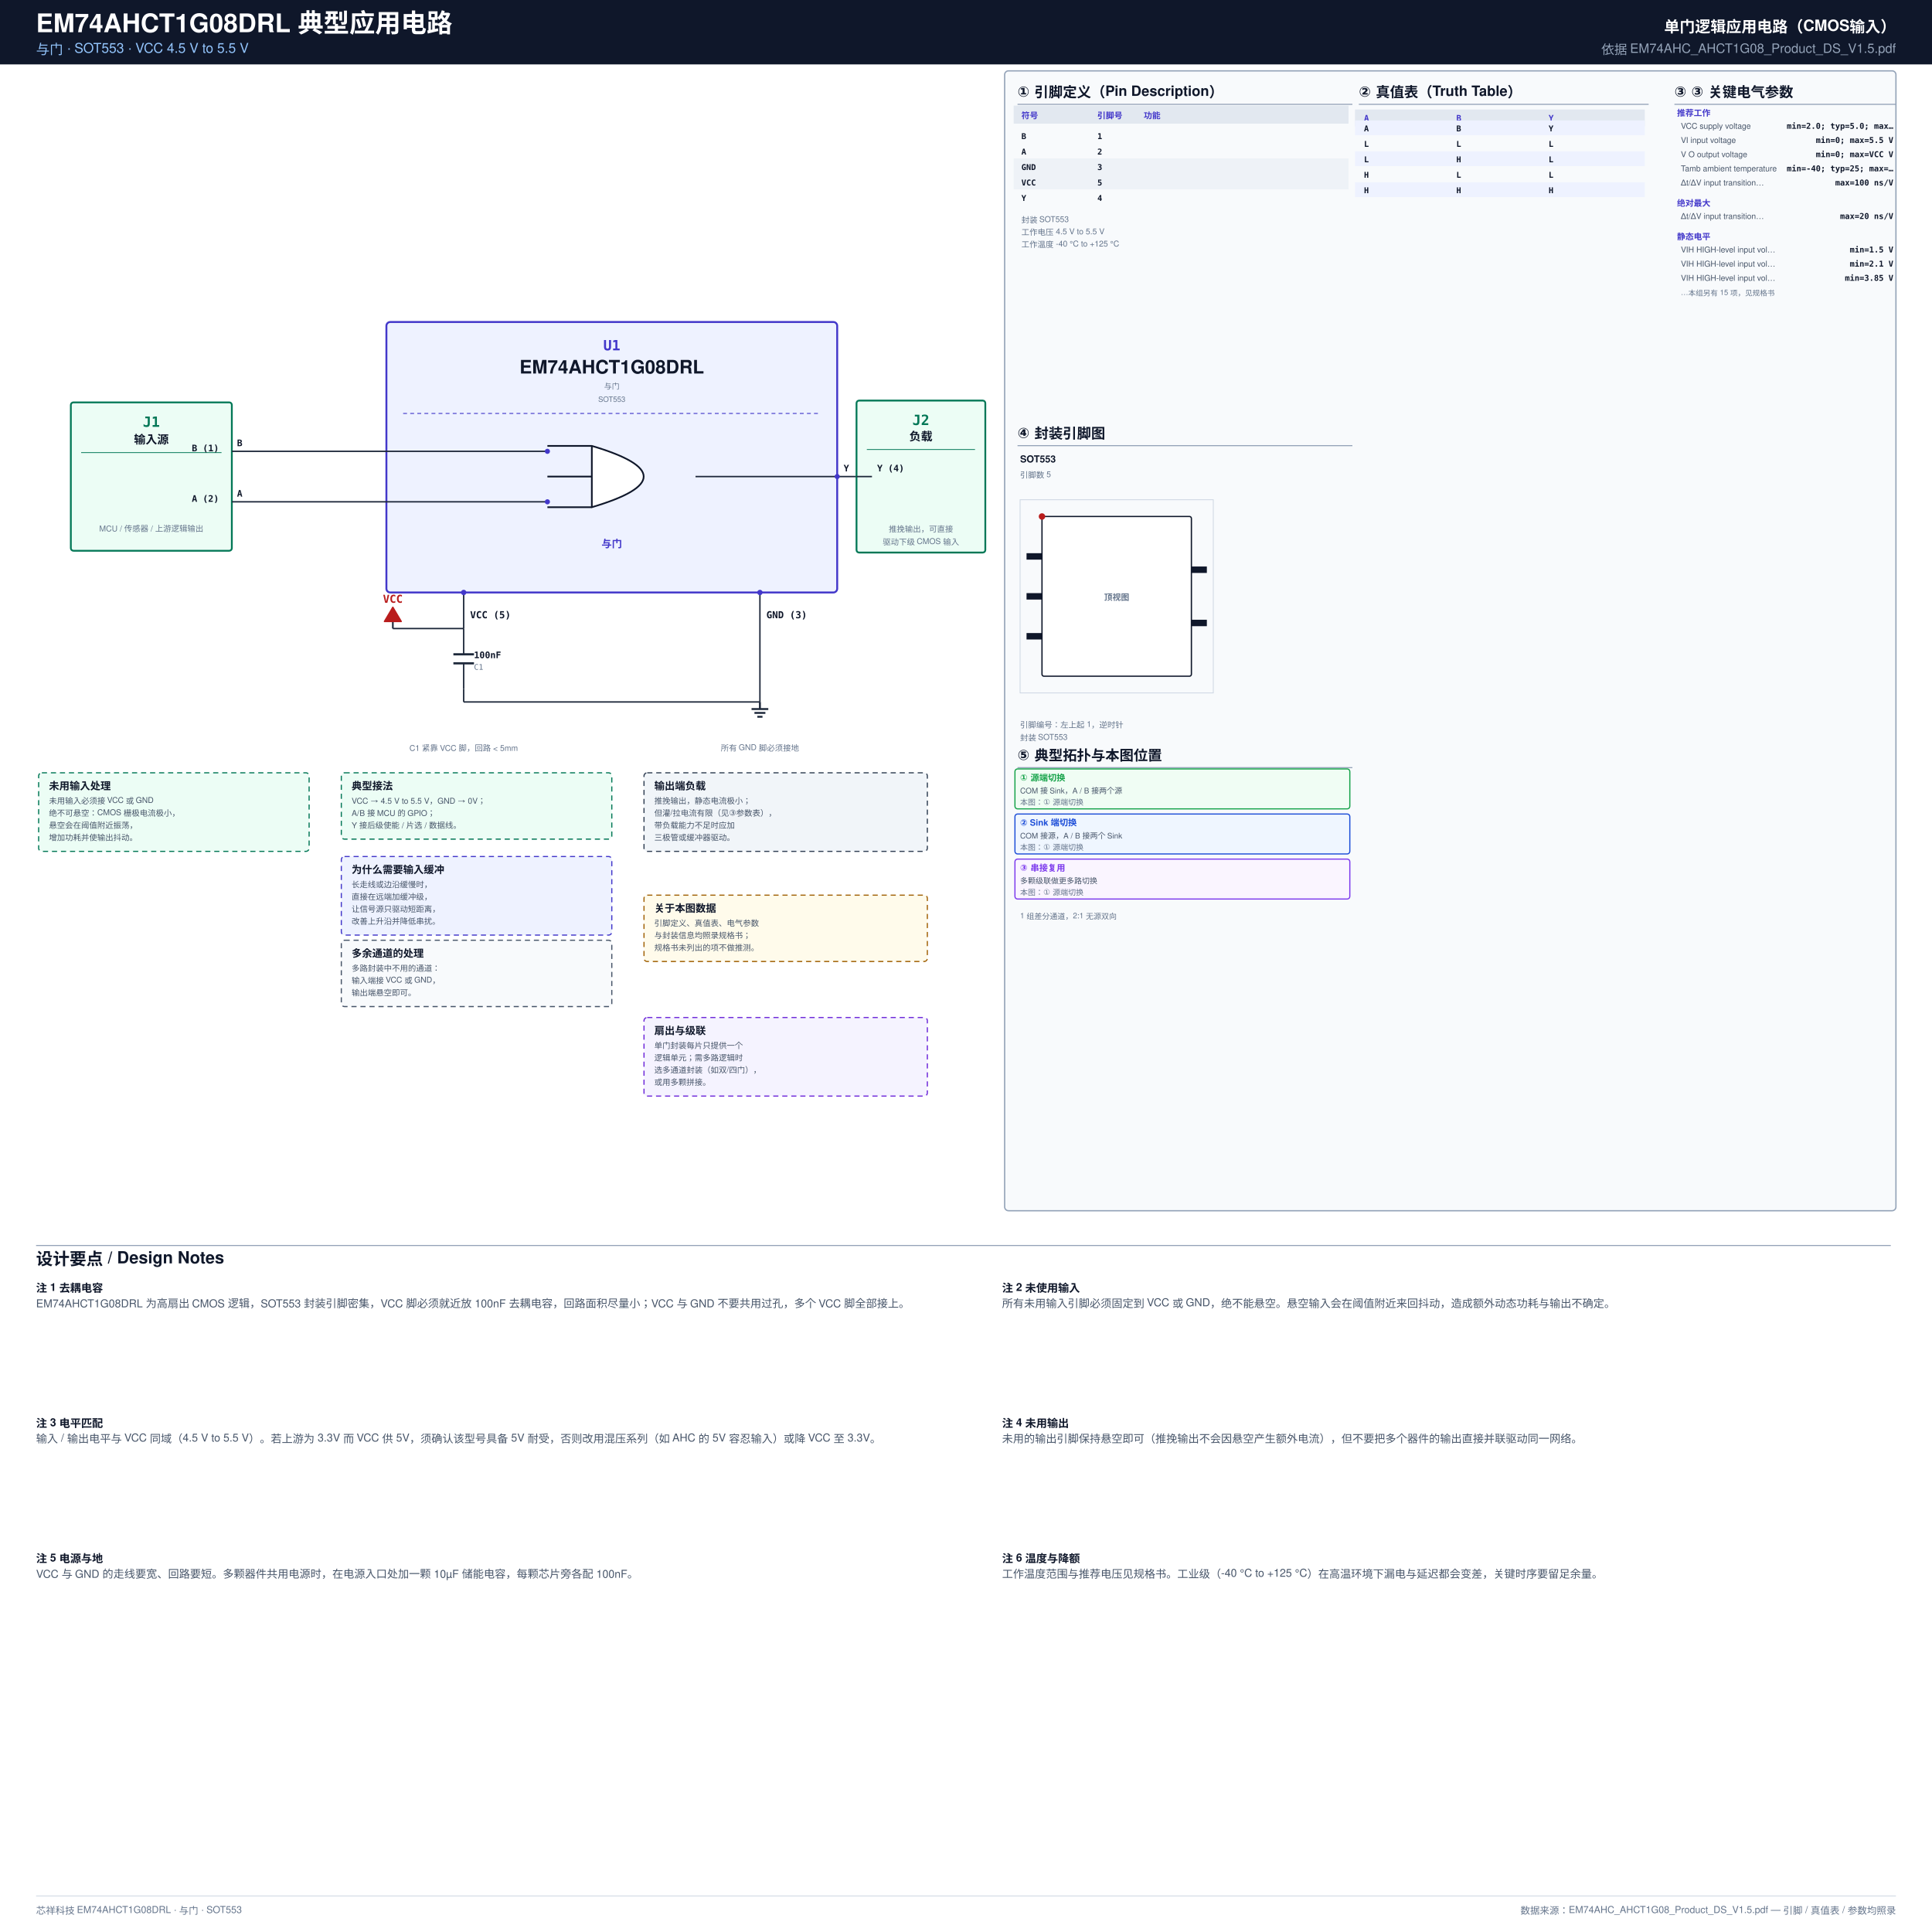
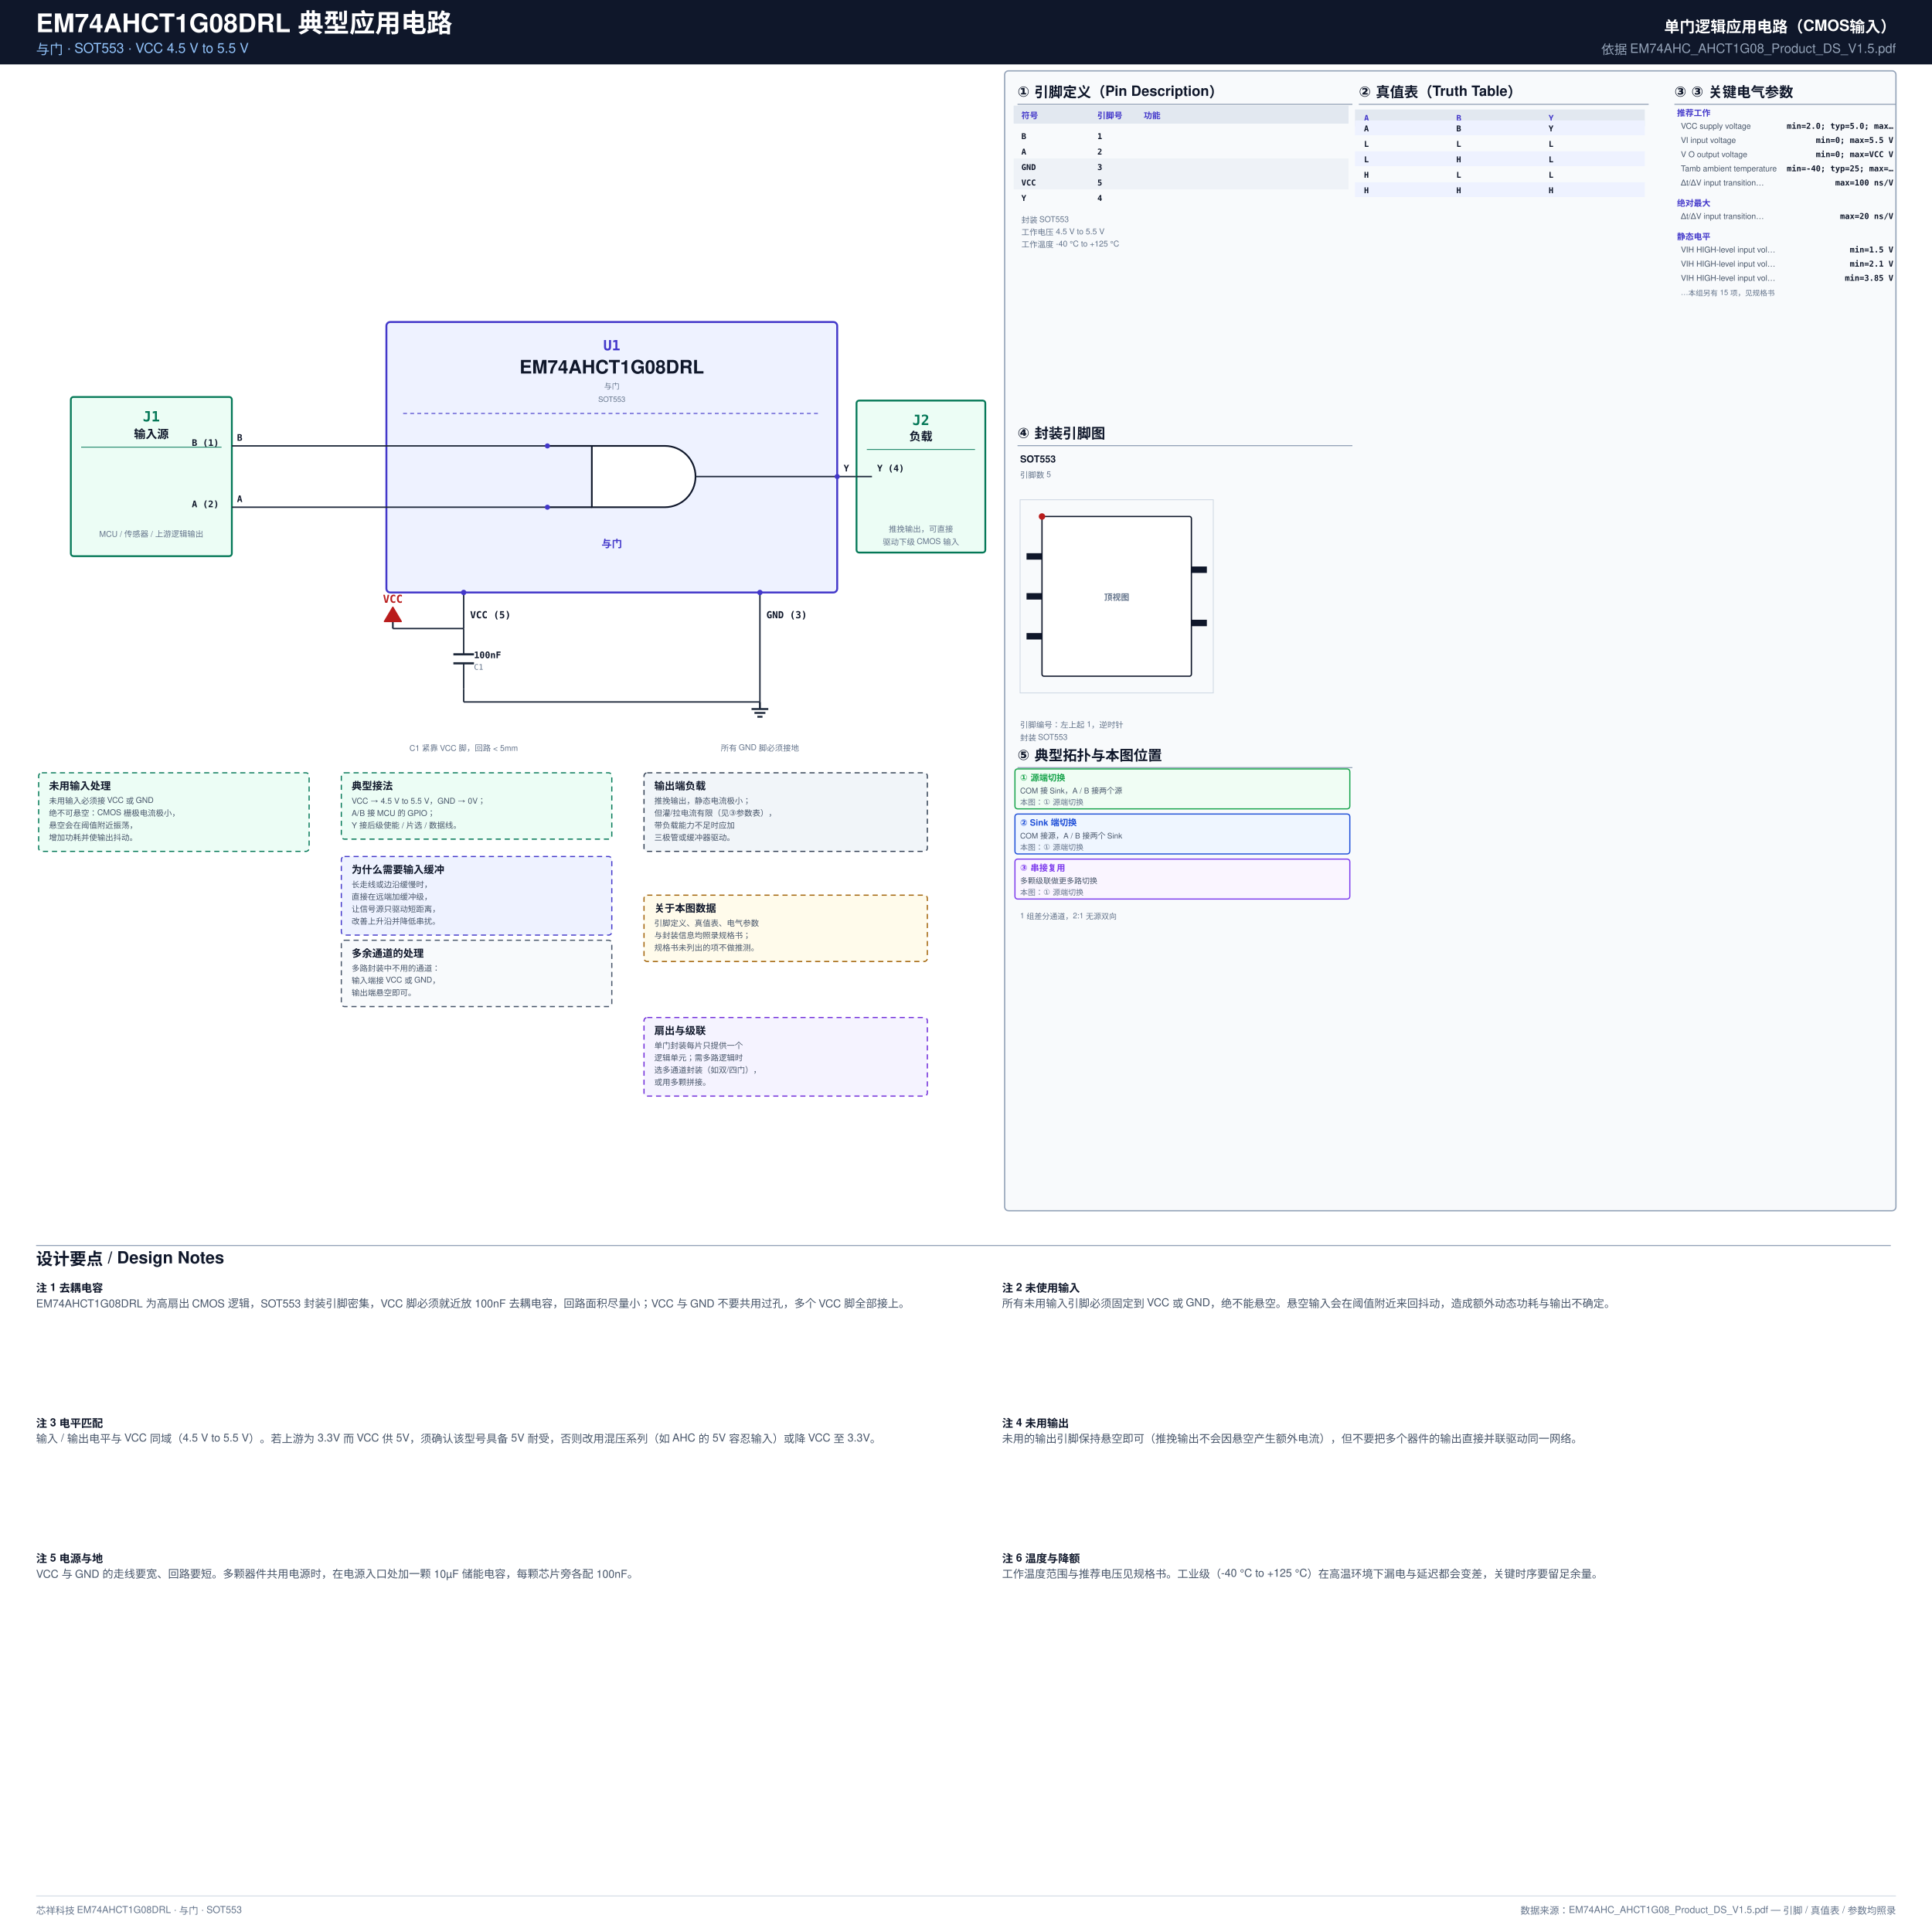
<svg xmlns="http://www.w3.org/2000/svg" width="3000" height="3000" viewBox="0 0 3000 3000">
  <rect x="0" y="0" width="3000" height="3000" rx="0" fill="#ffffff" stroke="none" stroke-width="0" />
  <rect x="0" y="0" width="3000" height="100" rx="0" fill="#0f172a" stroke="none" stroke-width="0" />
  <text x="56" y="50" font-family="PingFang SC, Helvetica Neue, Helvetica, Arial, sans-serif" font-size="40" fill="#ffffff" text-anchor="start" font-weight="700">EM74AHCT1G08DRL 典型应用电路</text>
  <text x="56" y="84" font-family="PingFang SC, Helvetica Neue, Helvetica, Arial, sans-serif" font-size="21" fill="#93c5fd" text-anchor="start" font-weight="500">与门 · SOT553 · VCC 4.5 V to 5.5 V</text>
  <text x="2944" y="50" font-family="PingFang SC, Helvetica Neue, Helvetica, Arial, sans-serif" font-size="24" fill="#ffffff" text-anchor="end" font-weight="600">单门逻辑应用电路（CMOS输入）</text>
  <text x="2944" y="84" font-family="PingFang SC, Helvetica Neue, Helvetica, Arial, sans-serif" font-size="20" fill="#94a3b8" text-anchor="end" font-weight="normal">依据 EM74AHC_AHCT1G08_Product_DS_V1.5.pdf</text>
-   <rect x="110" y="624.8" width="250" height="230.4" rx="4" fill="#ecfdf5" stroke="#047857" stroke-width="2.8" />
-   <text x="235.0" y="662.8" font-family="Menlo, Monaco, Consolas, monospace" font-size="22" fill="#047857" text-anchor="middle" font-weight="700">J1</text>
-   <text x="235.0" y="688.8" font-family="PingFang SC, Helvetica Neue, Helvetica, Arial, sans-serif" font-size="18" fill="#0f172a" text-anchor="middle" font-weight="700">输入源</text>
-   <line x1="126" y1="702.8" x2="344" y2="702.8" stroke="#047857" stroke-width="1.2" />
-   <text x="340" y="700.8" font-family="Menlo, Monaco, Consolas, monospace" font-size="14" fill="#0f172a" text-anchor="end" font-weight="600">B (1)</text>
-   <text x="340" y="779.2" font-family="Menlo, Monaco, Consolas, monospace" font-size="14" fill="#0f172a" text-anchor="end" font-weight="600">A (2)</text>
-   <text x="235.0" y="825.2" font-family="PingFang SC, Helvetica Neue, Helvetica, Arial, sans-serif" font-size="12.5" fill="#64748b" text-anchor="middle" font-weight="normal">MCU / 传感器 / 上游逻辑输出</text>
+   <rect x="110" y="616.4" width="250" height="247.2" rx="4" fill="#ecfdf5" stroke="#047857" stroke-width="2.8" />
+   <text x="235.0" y="654.4" font-family="Menlo, Monaco, Consolas, monospace" font-size="22" fill="#047857" text-anchor="middle" font-weight="700">J1</text>
+   <text x="235.0" y="680.4" font-family="PingFang SC, Helvetica Neue, Helvetica, Arial, sans-serif" font-size="18" fill="#0f172a" text-anchor="middle" font-weight="700">输入源</text>
+   <line x1="126" y1="694.4" x2="344" y2="694.4" stroke="#047857" stroke-width="1.2" />
+   <text x="340" y="692.4" font-family="Menlo, Monaco, Consolas, monospace" font-size="14" fill="#0f172a" text-anchor="end" font-weight="600">B (1)</text>
+   <text x="340" y="787.6" font-family="Menlo, Monaco, Consolas, monospace" font-size="14" fill="#0f172a" text-anchor="end" font-weight="600">A (2)</text>
+   <text x="235.0" y="833.6" font-family="PingFang SC, Helvetica Neue, Helvetica, Arial, sans-serif" font-size="12.5" fill="#64748b" text-anchor="middle" font-weight="normal">MCU / 传感器 / 上游逻辑输出</text>
  <rect x="600" y="500" width="700" height="420" rx="6" fill="#eef2ff" stroke="#4338ca" stroke-width="3.0" />
  <text x="950.0" y="544" font-family="Menlo, Monaco, Consolas, monospace" font-size="22" fill="#4338ca" text-anchor="middle" font-weight="700">U1</text>
  <text x="950.0" y="580" font-family="PingFang SC, Helvetica Neue, Helvetica, Arial, sans-serif" font-size="29" fill="#0f172a" text-anchor="middle" font-weight="700">EM74AHCT1G08DRL</text>
  <text x="950.0" y="604" font-family="PingFang SC, Helvetica Neue, Helvetica, Arial, sans-serif" font-size="12" fill="#64748b" text-anchor="middle" font-weight="normal">与门</text>
  <text x="950.0" y="624" font-family="PingFang SC, Helvetica Neue, Helvetica, Arial, sans-serif" font-size="11.5" fill="#64748b" text-anchor="middle" font-weight="normal">SOT553</text>
  <line x1="626" y1="642" x2="1274" y2="642" stroke="#4338ca" stroke-width="1.4" stroke-dasharray="6 5" />
  <line x1="850" y1="692.4" x2="919.0" y2="692.4" stroke="#0f172a" stroke-width="2.6" />
  <line x1="850" y1="787.6" x2="919.0" y2="787.6" stroke="#0f172a" stroke-width="2.6" />
-   <line x1="850" y1="740.0" x2="919.0" y2="740.0" stroke="#0f172a" stroke-width="2.6" />
-   <path d="M919.0,692.4 L919.0,787.6 Q1080,740.0 919.0,692.4 Z" stroke="#0f172a" stroke-width="2.6" fill="#ffffff" stroke-linejoin="round" stroke-linecap="round" />
+   <path d="M919.0,692.4 L1032.4,692.4 A47.6,47.6 0 0 1 1032.4,787.6 L919.0,787.6 Z" stroke="#0f172a" stroke-width="2.6" fill="#ffffff" stroke-linejoin="round" stroke-linecap="round" />
  <text x="950.0" y="850" font-family="PingFang SC, Helvetica Neue, Helvetica, Arial, sans-serif" font-size="16" fill="#4338ca" text-anchor="middle" font-weight="700">与门</text>
-   <line x1="360" y1="700.8" x2="850" y2="700.8" stroke="#1e293b" stroke-width="2.2" />
-   <circle cx="850" cy="700.8" r="4.0" fill="#4338ca" />
-   <text x="368" y="692.8" font-family="Menlo, Monaco, Consolas, monospace" font-size="14" fill="#0f172a" text-anchor="start" font-weight="600">B</text>
-   <line x1="360" y1="779.2" x2="850" y2="779.2" stroke="#1e293b" stroke-width="2.2" />
-   <circle cx="850" cy="779.2" r="4.0" fill="#4338ca" />
-   <text x="368" y="771.2" font-family="Menlo, Monaco, Consolas, monospace" font-size="14" fill="#0f172a" text-anchor="start" font-weight="600">A</text>
+   <line x1="360" y1="692.4" x2="850" y2="692.4" stroke="#1e293b" stroke-width="2.2" />
+   <circle cx="850" cy="692.4" r="4.0" fill="#4338ca" />
+   <text x="368" y="684.4" font-family="Menlo, Monaco, Consolas, monospace" font-size="14" fill="#0f172a" text-anchor="start" font-weight="600">B</text>
+   <line x1="360" y1="787.6" x2="850" y2="787.6" stroke="#1e293b" stroke-width="2.2" />
+   <circle cx="850" cy="787.6" r="4.0" fill="#4338ca" />
+   <text x="368" y="779.6" font-family="Menlo, Monaco, Consolas, monospace" font-size="14" fill="#0f172a" text-anchor="start" font-weight="600">A</text>
  <line x1="1080" y1="740.0" x2="1300" y2="740.0" stroke="#1e293b" stroke-width="2.2" />
  <line x1="1300" y1="740.0" x2="1330" y2="740.0" stroke="#1e293b" stroke-width="2.2" />
  <circle cx="1300" cy="740.0" r="4.0" fill="#4338ca" />
  <text x="1310" y="732.0" font-family="Menlo, Monaco, Consolas, monospace" font-size="14" fill="#0f172a" text-anchor="start" font-weight="600">Y (4)</text>
  <line x1="720" y1="920" x2="720" y2="976" stroke="#1e293b" stroke-width="2.2" />
  <circle cx="720" cy="920" r="4.2" fill="#4338ca" />
  <text x="730" y="960" font-family="Menlo, Monaco, Consolas, monospace" font-size="15" fill="#0f172a" text-anchor="start" font-weight="600">VCC (5)</text>
  <line x1="610" y1="976" x2="720" y2="976" stroke="#1e293b" stroke-width="2.2" />
  <line x1="610" y1="976" x2="610" y2="965" stroke="#1e293b" stroke-width="2.6" />
  <path d="M597,965 L623,965 L610,943 Z" stroke="#b91c1c" stroke-width="2.2" fill="#b91c1c" stroke-linejoin="round" stroke-linecap="round" />
  <text x="610" y="936" font-family="Menlo, Monaco, Consolas, monospace" font-size="17" fill="#b91c1c" text-anchor="middle" font-weight="700">VCC</text>
  <line x1="720" y1="976" x2="720" y2="1016.0" stroke="#1e293b" stroke-width="2.2" />
  <line x1="704.0" y1="1016.0" x2="736.0" y2="1016.0" stroke="#1e293b" stroke-width="3.4" />
  <line x1="704.0" y1="1030.0" x2="736.0" y2="1030.0" stroke="#1e293b" stroke-width="3.4" />
  <line x1="720" y1="1030.0" x2="720" y2="1070" stroke="#1e293b" stroke-width="2.2" />
  <text x="736" y="1022.0" font-family="Menlo, Monaco, Consolas, monospace" font-size="14" fill="#0f172a" text-anchor="start" font-weight="700">100nF</text>
  <text x="736" y="1040.0" font-family="Menlo, Monaco, Consolas, monospace" font-size="12" fill="#64748b" text-anchor="start" font-weight="500">C1</text>
  <line x1="720" y1="1070" x2="720" y2="1090" stroke="#1e293b" stroke-width="2.2" />
  <text x="720" y="1166" font-family="PingFang SC, Helvetica Neue, Helvetica, Arial, sans-serif" font-size="12.5" fill="#64748b" text-anchor="middle" font-weight="normal">C1 紧靠 VCC 脚，回路 &lt; 5mm</text>
  <line x1="1180" y1="920" x2="1180" y2="1090" stroke="#1e293b" stroke-width="2.2" />
  <circle cx="1180" cy="920" r="4.2" fill="#4338ca" />
  <text x="1190" y="960" font-family="Menlo, Monaco, Consolas, monospace" font-size="15" fill="#0f172a" text-anchor="start" font-weight="600">GND (3)</text>
  <line x1="1180" y1="1090" x2="1180" y2="1101.0" stroke="#1e293b" stroke-width="3.0" />
  <line x1="1167.0" y1="1101.0" x2="1193.0" y2="1101.0" stroke="#1e293b" stroke-width="3.0" />
  <line x1="1171.5" y1="1107.0" x2="1188.5" y2="1107.0" stroke="#1e293b" stroke-width="3.0" />
  <line x1="1176.0" y1="1113.0" x2="1184.0" y2="1113.0" stroke="#1e293b" stroke-width="3.0" />
  <text x="1180" y="1166" font-family="PingFang SC, Helvetica Neue, Helvetica, Arial, sans-serif" font-size="12.5" fill="#64748b" text-anchor="middle" font-weight="normal">所有 GND 脚必须接地</text>
  <line x1="720" y1="1090" x2="1180" y2="1090" stroke="#1e293b" stroke-width="2.2" />
  <rect x="1330" y="622.0" width="200" height="236" rx="4" fill="#ecfdf5" stroke="#047857" stroke-width="2.8" />
  <text x="1430.0" y="660.0" font-family="Menlo, Monaco, Consolas, monospace" font-size="22" fill="#047857" text-anchor="middle" font-weight="700">J2</text>
  <text x="1430.0" y="684.0" font-family="PingFang SC, Helvetica Neue, Helvetica, Arial, sans-serif" font-size="18" fill="#0f172a" text-anchor="middle" font-weight="700">负载</text>
  <line x1="1346" y1="698.0" x2="1514" y2="698.0" stroke="#047857" stroke-width="1.2" />
  <line x1="1330" y1="740.0" x2="1354" y2="740.0" stroke="#1e293b" stroke-width="2.2" />
  <text x="1362" y="732.0" font-family="Menlo, Monaco, Consolas, monospace" font-size="14" fill="#0f172a" text-anchor="start" font-weight="600">Y (4)</text>
  <text x="1430.0" y="826.0" font-family="PingFang SC, Helvetica Neue, Helvetica, Arial, sans-serif" font-size="12.5" fill="#64748b" text-anchor="middle" font-weight="normal">推挽输出，可直接</text>
  <text x="1430.0" y="846.0" font-family="PingFang SC, Helvetica Neue, Helvetica, Arial, sans-serif" font-size="12.5" fill="#64748b" text-anchor="middle" font-weight="normal">驱动下级 CMOS 输入</text>
  <rect x="60" y="1200" width="420" height="122" rx="5" fill="#ecfdf5" stroke="#047857" stroke-width="1.8" stroke-dasharray="8 6" />
  <text x="76" y="1226" font-family="PingFang SC, Helvetica Neue, Helvetica, Arial, sans-serif" font-size="16" fill="#0f172a" text-anchor="start" font-weight="700">未用输入处理</text>
  <text x="76" y="1248" font-family="PingFang SC, Helvetica Neue, Helvetica, Arial, sans-serif" font-size="12.5" fill="#475569" text-anchor="start" font-weight="normal">未用输入必须接 VCC 或 GND</text>
  <text x="76" y="1267" font-family="PingFang SC, Helvetica Neue, Helvetica, Arial, sans-serif" font-size="12.5" fill="#475569" text-anchor="start" font-weight="normal">绝不可悬空：CMOS 栅极电流极小，</text>
  <text x="76" y="1286" font-family="PingFang SC, Helvetica Neue, Helvetica, Arial, sans-serif" font-size="12.5" fill="#475569" text-anchor="start" font-weight="normal">悬空会在阈值附近振荡，</text>
  <text x="76" y="1305" font-family="PingFang SC, Helvetica Neue, Helvetica, Arial, sans-serif" font-size="12.5" fill="#475569" text-anchor="start" font-weight="normal">增加功耗并使输出抖动。</text>
  <rect x="530" y="1200" width="420" height="103" rx="5" fill="#ecfdf5" stroke="#047857" stroke-width="1.8" stroke-dasharray="8 6" />
  <text x="546" y="1226" font-family="PingFang SC, Helvetica Neue, Helvetica, Arial, sans-serif" font-size="16" fill="#0f172a" text-anchor="start" font-weight="700">典型接法</text>
  <text x="546" y="1248" font-family="PingFang SC, Helvetica Neue, Helvetica, Arial, sans-serif" font-size="12.5" fill="#475569" text-anchor="start" font-weight="normal">VCC → 4.5 V to 5.5 V，GND → 0V；</text>
  <text x="546" y="1267" font-family="PingFang SC, Helvetica Neue, Helvetica, Arial, sans-serif" font-size="12.5" fill="#475569" text-anchor="start" font-weight="normal">A/B 接 MCU 的 GPIO；</text>
  <text x="546" y="1286" font-family="PingFang SC, Helvetica Neue, Helvetica, Arial, sans-serif" font-size="12.5" fill="#475569" text-anchor="start" font-weight="normal">Y 接后级使能 / 片选 / 数据线。</text>
  <rect x="530" y="1330" width="420" height="122" rx="5" fill="#eef2ff" stroke="#4338ca" stroke-width="1.8" stroke-dasharray="8 6" />
  <text x="546" y="1356" font-family="PingFang SC, Helvetica Neue, Helvetica, Arial, sans-serif" font-size="16" fill="#0f172a" text-anchor="start" font-weight="700">为什么需要输入缓冲</text>
  <text x="546" y="1378" font-family="PingFang SC, Helvetica Neue, Helvetica, Arial, sans-serif" font-size="12.5" fill="#475569" text-anchor="start" font-weight="normal">长走线或边沿缓慢时，</text>
  <text x="546" y="1397" font-family="PingFang SC, Helvetica Neue, Helvetica, Arial, sans-serif" font-size="12.5" fill="#475569" text-anchor="start" font-weight="normal">直接在远端加缓冲级，</text>
  <text x="546" y="1416" font-family="PingFang SC, Helvetica Neue, Helvetica, Arial, sans-serif" font-size="12.5" fill="#475569" text-anchor="start" font-weight="normal">让信号源只驱动短距离，</text>
  <text x="546" y="1435" font-family="PingFang SC, Helvetica Neue, Helvetica, Arial, sans-serif" font-size="12.5" fill="#475569" text-anchor="start" font-weight="normal">改善上升沿并降低串扰。</text>
  <rect x="530" y="1460" width="420" height="103" rx="5" fill="#f8fafc" stroke="#475569" stroke-width="1.8" stroke-dasharray="8 6" />
  <text x="546" y="1486" font-family="PingFang SC, Helvetica Neue, Helvetica, Arial, sans-serif" font-size="16" fill="#0f172a" text-anchor="start" font-weight="700">多余通道的处理</text>
  <text x="546" y="1508" font-family="PingFang SC, Helvetica Neue, Helvetica, Arial, sans-serif" font-size="12.5" fill="#475569" text-anchor="start" font-weight="normal">多路封装中不用的通道：</text>
  <text x="546" y="1527" font-family="PingFang SC, Helvetica Neue, Helvetica, Arial, sans-serif" font-size="12.5" fill="#475569" text-anchor="start" font-weight="normal">输入端接 VCC 或 GND，</text>
  <text x="546" y="1546" font-family="PingFang SC, Helvetica Neue, Helvetica, Arial, sans-serif" font-size="12.5" fill="#475569" text-anchor="start" font-weight="normal">输出端悬空即可。</text>
  <rect x="1000" y="1200" width="440" height="122" rx="5" fill="#f1f5f9" stroke="#334155" stroke-width="1.8" stroke-dasharray="8 6" />
  <text x="1016" y="1226" font-family="PingFang SC, Helvetica Neue, Helvetica, Arial, sans-serif" font-size="16" fill="#0f172a" text-anchor="start" font-weight="700">输出端负载</text>
  <text x="1016" y="1248" font-family="PingFang SC, Helvetica Neue, Helvetica, Arial, sans-serif" font-size="12.5" fill="#475569" text-anchor="start" font-weight="normal">推挽输出，静态电流极小；</text>
  <text x="1016" y="1267" font-family="PingFang SC, Helvetica Neue, Helvetica, Arial, sans-serif" font-size="12.5" fill="#475569" text-anchor="start" font-weight="normal">但灌/拉电流有限（见③参数表），</text>
  <text x="1016" y="1286" font-family="PingFang SC, Helvetica Neue, Helvetica, Arial, sans-serif" font-size="12.5" fill="#475569" text-anchor="start" font-weight="normal">带负载能力不足时应加</text>
  <text x="1016" y="1305" font-family="PingFang SC, Helvetica Neue, Helvetica, Arial, sans-serif" font-size="12.5" fill="#475569" text-anchor="start" font-weight="normal">三极管或缓冲器驱动。</text>
  <rect x="1000" y="1390" width="440" height="103" rx="5" fill="#fffbeb" stroke="#a16207" stroke-width="1.8" stroke-dasharray="8 6" />
  <text x="1016" y="1416" font-family="PingFang SC, Helvetica Neue, Helvetica, Arial, sans-serif" font-size="16" fill="#0f172a" text-anchor="start" font-weight="700">关于本图数据</text>
  <text x="1016" y="1438" font-family="PingFang SC, Helvetica Neue, Helvetica, Arial, sans-serif" font-size="12.5" fill="#475569" text-anchor="start" font-weight="normal">引脚定义、真值表、电气参数</text>
  <text x="1016" y="1457" font-family="PingFang SC, Helvetica Neue, Helvetica, Arial, sans-serif" font-size="12.5" fill="#475569" text-anchor="start" font-weight="normal">与封装信息均照录规格书；</text>
  <text x="1016" y="1476" font-family="PingFang SC, Helvetica Neue, Helvetica, Arial, sans-serif" font-size="12.5" fill="#475569" text-anchor="start" font-weight="normal">规格书未列出的项不做推测。</text>
  <rect x="1000" y="1580" width="440" height="122" rx="5" fill="#f5f3ff" stroke="#6d28d9" stroke-width="1.8" stroke-dasharray="8 6" />
  <text x="1016" y="1606" font-family="PingFang SC, Helvetica Neue, Helvetica, Arial, sans-serif" font-size="16" fill="#0f172a" text-anchor="start" font-weight="700">扇出与级联</text>
  <text x="1016" y="1628" font-family="PingFang SC, Helvetica Neue, Helvetica, Arial, sans-serif" font-size="12.5" fill="#475569" text-anchor="start" font-weight="normal">单门封装每片只提供一个</text>
  <text x="1016" y="1647" font-family="PingFang SC, Helvetica Neue, Helvetica, Arial, sans-serif" font-size="12.5" fill="#475569" text-anchor="start" font-weight="normal">逻辑单元；需多路逻辑时</text>
  <text x="1016" y="1666" font-family="PingFang SC, Helvetica Neue, Helvetica, Arial, sans-serif" font-size="12.5" fill="#475569" text-anchor="start" font-weight="normal">选多通道封装（如双/四门），</text>
  <text x="1016" y="1685" font-family="PingFang SC, Helvetica Neue, Helvetica, Arial, sans-serif" font-size="12.5" fill="#475569" text-anchor="start" font-weight="normal">或用多颗拼接。</text>
  <rect x="1560" y="110" width="1384" height="1770" rx="6" fill="#f8fafc" stroke="#94a3b8" stroke-width="2.0" />
  <text x="1580" y="150" font-family="PingFang SC, Helvetica Neue, Helvetica, Arial, sans-serif" font-size="22" fill="#0f172a" text-anchor="start" font-weight="700">① 引脚定义（Pin Description）</text>
  <line x1="1580" y1="162" x2="2100" y2="162" stroke="#94a3b8" stroke-width="1.6" />
  <rect x="1574.0" y="164" width="520.0" height="28" rx="0" fill="#e2e8f0" stroke="none" stroke-width="0" />
  <text x="1586.0" y="184" font-family="Menlo, Monaco, Consolas, monospace" font-size="13" fill="#4338ca" text-anchor="start" font-weight="700">符号</text>
  <text x="1704.0" y="184" font-family="Menlo, Monaco, Consolas, monospace" font-size="13" fill="#4338ca" text-anchor="start" font-weight="700">引脚号</text>
  <text x="1776.0" y="184" font-family="Menlo, Monaco, Consolas, monospace" font-size="13" fill="#4338ca" text-anchor="start" font-weight="700">功能</text>
  <text x="1586.0" y="216" font-family="Menlo, Monaco, Consolas, monospace" font-size="12.5" fill="#0f172a" text-anchor="start" font-weight="600">B</text>
  <text x="1704.0" y="216" font-family="Menlo, Monaco, Consolas, monospace" font-size="12.5" fill="#0f172a" text-anchor="start" font-weight="600">1</text>
  <text x="1586.0" y="240" font-family="Menlo, Monaco, Consolas, monospace" font-size="12.5" fill="#0f172a" text-anchor="start" font-weight="600">A</text>
  <text x="1704.0" y="240" font-family="Menlo, Monaco, Consolas, monospace" font-size="12.5" fill="#0f172a" text-anchor="start" font-weight="600">2</text>
  <rect x="1574.0" y="246" width="520.0" height="24" rx="0" fill="#eef2f7" stroke="none" stroke-width="0" />
  <text x="1586.0" y="264" font-family="Menlo, Monaco, Consolas, monospace" font-size="12.5" fill="#0f172a" text-anchor="start" font-weight="600">GND</text>
  <text x="1704.0" y="264" font-family="Menlo, Monaco, Consolas, monospace" font-size="12.5" fill="#0f172a" text-anchor="start" font-weight="600">3</text>
  <rect x="1574.0" y="270" width="520.0" height="24" rx="0" fill="#eef2f7" stroke="none" stroke-width="0" />
  <text x="1586.0" y="288" font-family="Menlo, Monaco, Consolas, monospace" font-size="12.5" fill="#0f172a" text-anchor="start" font-weight="600">VCC</text>
  <text x="1704.0" y="288" font-family="Menlo, Monaco, Consolas, monospace" font-size="12.5" fill="#0f172a" text-anchor="start" font-weight="600">5</text>
  <text x="1586.0" y="312" font-family="Menlo, Monaco, Consolas, monospace" font-size="12.5" fill="#0f172a" text-anchor="start" font-weight="600">Y</text>
  <text x="1704.0" y="312" font-family="Menlo, Monaco, Consolas, monospace" font-size="12.5" fill="#0f172a" text-anchor="start" font-weight="600">4</text>
  <text x="1586" y="346" font-family="PingFang SC, Helvetica Neue, Helvetica, Arial, sans-serif" font-size="12.5" fill="#64748b" text-anchor="start" font-weight="normal">封装 SOT553</text>
  <text x="1586" y="365" font-family="PingFang SC, Helvetica Neue, Helvetica, Arial, sans-serif" font-size="12.5" fill="#64748b" text-anchor="start" font-weight="normal">工作电压 4.5 V to 5.5 V</text>
  <text x="1586" y="384" font-family="PingFang SC, Helvetica Neue, Helvetica, Arial, sans-serif" font-size="12.5" fill="#64748b" text-anchor="start" font-weight="normal">工作温度 -40 °C to +125 °C</text>
  <text x="2110" y="150" font-family="PingFang SC, Helvetica Neue, Helvetica, Arial, sans-serif" font-size="22" fill="#0f172a" text-anchor="start" font-weight="700">② 真值表（Truth Table）</text>
  <line x1="2110" y1="162" x2="2560" y2="162" stroke="#94a3b8" stroke-width="1.6" />
  <rect x="2104" y="170" width="450" height="26" rx="0" fill="#e2e8f0" stroke="none" stroke-width="0" />
  <text x="2118" y="188" font-family="Menlo, Monaco, Consolas, monospace" font-size="13" fill="#4338ca" text-anchor="start" font-weight="700">A</text>
  <text x="2261.333" y="188" font-family="Menlo, Monaco, Consolas, monospace" font-size="13" fill="#4338ca" text-anchor="start" font-weight="700">B</text>
  <text x="2404.667" y="188" font-family="Menlo, Monaco, Consolas, monospace" font-size="13" fill="#4338ca" text-anchor="start" font-weight="700">Y</text>
  <rect x="2104" y="187" width="450" height="23" rx="0" fill="#eef2ff" stroke="none" stroke-width="0" />
  <text x="2118" y="204" font-family="Menlo, Monaco, Consolas, monospace" font-size="12.5" fill="#0f172a" text-anchor="start" font-weight="600">A</text>
  <text x="2261.333" y="204" font-family="Menlo, Monaco, Consolas, monospace" font-size="12.5" fill="#0f172a" text-anchor="start" font-weight="600">B</text>
  <text x="2404.667" y="204" font-family="Menlo, Monaco, Consolas, monospace" font-size="12.5" fill="#0f172a" text-anchor="start" font-weight="600">Y</text>
  <text x="2118" y="228" font-family="Menlo, Monaco, Consolas, monospace" font-size="12.5" fill="#0f172a" text-anchor="start" font-weight="600">L</text>
  <text x="2261.333" y="228" font-family="Menlo, Monaco, Consolas, monospace" font-size="12.5" fill="#0f172a" text-anchor="start" font-weight="600">L</text>
  <text x="2404.667" y="228" font-family="Menlo, Monaco, Consolas, monospace" font-size="12.5" fill="#0f172a" text-anchor="start" font-weight="600">L</text>
  <rect x="2104" y="235" width="450" height="23" rx="0" fill="#eef2ff" stroke="none" stroke-width="0" />
  <text x="2118" y="252" font-family="Menlo, Monaco, Consolas, monospace" font-size="12.5" fill="#0f172a" text-anchor="start" font-weight="600">L</text>
  <text x="2261.333" y="252" font-family="Menlo, Monaco, Consolas, monospace" font-size="12.5" fill="#0f172a" text-anchor="start" font-weight="600">H</text>
  <text x="2404.667" y="252" font-family="Menlo, Monaco, Consolas, monospace" font-size="12.5" fill="#0f172a" text-anchor="start" font-weight="600">L</text>
  <text x="2118" y="276" font-family="Menlo, Monaco, Consolas, monospace" font-size="12.5" fill="#0f172a" text-anchor="start" font-weight="600">H</text>
  <text x="2261.333" y="276" font-family="Menlo, Monaco, Consolas, monospace" font-size="12.5" fill="#0f172a" text-anchor="start" font-weight="600">L</text>
  <text x="2404.667" y="276" font-family="Menlo, Monaco, Consolas, monospace" font-size="12.5" fill="#0f172a" text-anchor="start" font-weight="600">L</text>
  <rect x="2104" y="283" width="450" height="23" rx="0" fill="#eef2ff" stroke="none" stroke-width="0" />
  <text x="2118" y="300" font-family="Menlo, Monaco, Consolas, monospace" font-size="12.5" fill="#0f172a" text-anchor="start" font-weight="600">H</text>
  <text x="2261.333" y="300" font-family="Menlo, Monaco, Consolas, monospace" font-size="12.5" fill="#0f172a" text-anchor="start" font-weight="600">H</text>
  <text x="2404.667" y="300" font-family="Menlo, Monaco, Consolas, monospace" font-size="12.5" fill="#0f172a" text-anchor="start" font-weight="600">H</text>
  <text x="2600" y="150" font-family="PingFang SC, Helvetica Neue, Helvetica, Arial, sans-serif" font-size="22" fill="#0f172a" text-anchor="start" font-weight="700">③ ③ 关键电气参数</text>
  <line x1="2600" y1="162" x2="2944" y2="162" stroke="#94a3b8" stroke-width="1.6" />
  <text x="2604" y="180" font-family="PingFang SC, Helvetica Neue, Helvetica, Arial, sans-serif" font-size="13" fill="#4338ca" text-anchor="start" font-weight="700">推荐工作</text>
  <text x="2610" y="200" font-family="PingFang SC, Helvetica Neue, Helvetica, Arial, sans-serif" font-size="12.5" fill="#475569" text-anchor="start" font-weight="normal">VCC supply voltage</text>
  <text x="2940" y="200" font-family="Menlo, Monaco, Consolas, monospace" font-size="12.5" fill="#0f172a" text-anchor="end" font-weight="600">min=2.0; typ=5.0; max…</text>
  <text x="2610" y="222" font-family="PingFang SC, Helvetica Neue, Helvetica, Arial, sans-serif" font-size="12.5" fill="#475569" text-anchor="start" font-weight="normal">VI input voltage</text>
  <text x="2940" y="222" font-family="Menlo, Monaco, Consolas, monospace" font-size="12.5" fill="#0f172a" text-anchor="end" font-weight="600">min=0; max=5.5 V</text>
  <text x="2610" y="244" font-family="PingFang SC, Helvetica Neue, Helvetica, Arial, sans-serif" font-size="12.5" fill="#475569" text-anchor="start" font-weight="normal">V O output voltage</text>
  <text x="2940" y="244" font-family="Menlo, Monaco, Consolas, monospace" font-size="12.5" fill="#0f172a" text-anchor="end" font-weight="600">min=0; max=VCC V</text>
  <text x="2610" y="266" font-family="PingFang SC, Helvetica Neue, Helvetica, Arial, sans-serif" font-size="12.5" fill="#475569" text-anchor="start" font-weight="normal">Tamb ambient temperature</text>
  <text x="2940" y="266" font-family="Menlo, Monaco, Consolas, monospace" font-size="12.5" fill="#0f172a" text-anchor="end" font-weight="600">min=-40; typ=25; max=…</text>
  <text x="2610" y="288" font-family="PingFang SC, Helvetica Neue, Helvetica, Arial, sans-serif" font-size="12.5" fill="#475569" text-anchor="start" font-weight="normal">Δt/ΔV input transition…</text>
  <text x="2940" y="288" font-family="Menlo, Monaco, Consolas, monospace" font-size="12.5" fill="#0f172a" text-anchor="end" font-weight="600">max=100 ns/V</text>
  <text x="2604" y="320" font-family="PingFang SC, Helvetica Neue, Helvetica, Arial, sans-serif" font-size="13" fill="#4338ca" text-anchor="start" font-weight="700">绝对最大</text>
  <text x="2610" y="340" font-family="PingFang SC, Helvetica Neue, Helvetica, Arial, sans-serif" font-size="12.5" fill="#475569" text-anchor="start" font-weight="normal">Δt/ΔV input transition…</text>
  <text x="2940" y="340" font-family="Menlo, Monaco, Consolas, monospace" font-size="12.5" fill="#0f172a" text-anchor="end" font-weight="600">max=20 ns/V</text>
  <text x="2604" y="372" font-family="PingFang SC, Helvetica Neue, Helvetica, Arial, sans-serif" font-size="13" fill="#4338ca" text-anchor="start" font-weight="700">静态电平</text>
  <text x="2610" y="392" font-family="PingFang SC, Helvetica Neue, Helvetica, Arial, sans-serif" font-size="12.5" fill="#475569" text-anchor="start" font-weight="normal">VIH HIGH-level input vol…</text>
  <text x="2940" y="392" font-family="Menlo, Monaco, Consolas, monospace" font-size="12.5" fill="#0f172a" text-anchor="end" font-weight="600">min=1.5 V</text>
  <text x="2610" y="414" font-family="PingFang SC, Helvetica Neue, Helvetica, Arial, sans-serif" font-size="12.5" fill="#475569" text-anchor="start" font-weight="normal">VIH HIGH-level input vol…</text>
  <text x="2940" y="414" font-family="Menlo, Monaco, Consolas, monospace" font-size="12.5" fill="#0f172a" text-anchor="end" font-weight="600">min=2.1 V</text>
  <text x="2610" y="436" font-family="PingFang SC, Helvetica Neue, Helvetica, Arial, sans-serif" font-size="12.5" fill="#475569" text-anchor="start" font-weight="normal">VIH HIGH-level input vol…</text>
  <text x="2940" y="436" font-family="Menlo, Monaco, Consolas, monospace" font-size="12.5" fill="#0f172a" text-anchor="end" font-weight="600">min=3.85 V</text>
  <text x="2610" y="458" font-family="PingFang SC, Helvetica Neue, Helvetica, Arial, sans-serif" font-size="11.5" fill="#64748b" text-anchor="start" font-weight="normal">…本组另有 15 项，见规格书</text>
  <text x="1580" y="680" font-family="PingFang SC, Helvetica Neue, Helvetica, Arial, sans-serif" font-size="22" fill="#0f172a" text-anchor="start" font-weight="700">④ 封装引脚图</text>
  <line x1="1580" y1="692" x2="2100" y2="692" stroke="#94a3b8" stroke-width="1.6" />
  <text x="1584" y="718" font-family="PingFang SC, Helvetica Neue, Helvetica, Arial, sans-serif" font-size="15" fill="#0f172a" text-anchor="start" font-weight="700">SOT553</text>
  <text x="1584" y="742" font-family="PingFang SC, Helvetica Neue, Helvetica, Arial, sans-serif" font-size="12.5" fill="#64748b" text-anchor="start" font-weight="normal">引脚数 5</text>
  <rect x="1584" y="776" width="300" height="300" rx="0" fill="#f8fafc" stroke="#cbd5e1" stroke-width="1.2" />
  <rect x="1618" y="802" width="232" height="248" rx="3" fill="#ffffff" stroke="#0f172a" stroke-width="2.0" />
  <text x="1734.0" y="932.0" font-family="PingFang SC, Helvetica Neue, Helvetica, Arial, sans-serif" font-size="13" fill="#64748b" text-anchor="middle" font-weight="700">顶视图</text>
  <circle cx="1618" cy="802" r="5.0" fill="#b91c1c" />
  <rect x="1594" y="859.0" width="24" height="10" rx="0" fill="#0f172a" stroke="none" stroke-width="0" />
  <text x="1606" y="868.0" font-family="Menlo, Monaco, Consolas, monospace" font-size="10.5" fill="#0f172a" text-anchor="middle" font-weight="700">1</text>
  <rect x="1594" y="921.0" width="24" height="10" rx="0" fill="#0f172a" stroke="none" stroke-width="0" />
  <text x="1606" y="930.0" font-family="Menlo, Monaco, Consolas, monospace" font-size="10.5" fill="#0f172a" text-anchor="middle" font-weight="700">2</text>
  <rect x="1594" y="983.0" width="24" height="10" rx="0" fill="#0f172a" stroke="none" stroke-width="0" />
  <text x="1606" y="992.0" font-family="Menlo, Monaco, Consolas, monospace" font-size="10.5" fill="#0f172a" text-anchor="middle" font-weight="700">3</text>
  <rect x="1850" y="962.333" width="24" height="10" rx="0" fill="#0f172a" stroke="none" stroke-width="0" />
  <text x="1862" y="971.333" font-family="Menlo, Monaco, Consolas, monospace" font-size="10.5" fill="#0f172a" text-anchor="middle" font-weight="700">4</text>
  <rect x="1850" y="879.667" width="24" height="10" rx="0" fill="#0f172a" stroke="none" stroke-width="0" />
  <text x="1862" y="888.667" font-family="Menlo, Monaco, Consolas, monospace" font-size="10.5" fill="#0f172a" text-anchor="middle" font-weight="700">5</text>
  <text x="1584" y="1130" font-family="PingFang SC, Helvetica Neue, Helvetica, Arial, sans-serif" font-size="12.5" fill="#64748b" text-anchor="start" font-weight="normal">引脚编号：左上起 1，逆时针</text>
  <text x="1584" y="1150" font-family="PingFang SC, Helvetica Neue, Helvetica, Arial, sans-serif" font-size="12.5" fill="#64748b" text-anchor="start" font-weight="normal">封装 SOT553</text>
  <text x="1580" y="1180" font-family="PingFang SC, Helvetica Neue, Helvetica, Arial, sans-serif" font-size="22" fill="#0f172a" text-anchor="start" font-weight="700">⑤ 典型拓扑与本图位置</text>
  <line x1="1580" y1="1192" x2="2100" y2="1192" stroke="#94a3b8" stroke-width="1.6" />
  <rect x="1576" y="1194" width="520" height="62" rx="4" fill="#f0fdf4" stroke="#16a34a" stroke-width="1.8" />
  <text x="1584" y="1212" font-family="PingFang SC, Helvetica Neue, Helvetica, Arial, sans-serif" font-size="13.5" fill="#16a34a" text-anchor="start" font-weight="700">① 源端切换</text>
  <text x="1584" y="1232" font-family="PingFang SC, Helvetica Neue, Helvetica, Arial, sans-serif" font-size="12" fill="#475569" text-anchor="start" font-weight="normal">COM 接 Sink，A / B 接两个源</text>
  <text x="1584" y="1250" font-family="PingFang SC, Helvetica Neue, Helvetica, Arial, sans-serif" font-size="12" fill="#64748b" text-anchor="start" font-weight="normal">本图：① 源端切换</text>
  <rect x="1576" y="1264" width="520" height="62" rx="4" fill="#eff6ff" stroke="#1d4ed8" stroke-width="1.8" />
  <text x="1584" y="1282" font-family="PingFang SC, Helvetica Neue, Helvetica, Arial, sans-serif" font-size="13.5" fill="#1d4ed8" text-anchor="start" font-weight="700">② Sink 端切换</text>
  <text x="1584" y="1302" font-family="PingFang SC, Helvetica Neue, Helvetica, Arial, sans-serif" font-size="12" fill="#475569" text-anchor="start" font-weight="normal">COM 接源，A / B 接两个 Sink</text>
  <text x="1584" y="1320" font-family="PingFang SC, Helvetica Neue, Helvetica, Arial, sans-serif" font-size="12" fill="#64748b" text-anchor="start" font-weight="normal">本图：① 源端切换</text>
  <rect x="1576" y="1334" width="520" height="62" rx="4" fill="#faf5ff" stroke="#7c3aed" stroke-width="1.8" />
  <text x="1584" y="1352" font-family="PingFang SC, Helvetica Neue, Helvetica, Arial, sans-serif" font-size="13.5" fill="#7c3aed" text-anchor="start" font-weight="700">③ 串接复用</text>
  <text x="1584" y="1372" font-family="PingFang SC, Helvetica Neue, Helvetica, Arial, sans-serif" font-size="12" fill="#475569" text-anchor="start" font-weight="normal">多颗级联做更多路切换</text>
  <text x="1584" y="1390" font-family="PingFang SC, Helvetica Neue, Helvetica, Arial, sans-serif" font-size="12" fill="#64748b" text-anchor="start" font-weight="normal">本图：① 源端切换</text>
  <text x="1584" y="1426" font-family="PingFang SC, Helvetica Neue, Helvetica, Arial, sans-serif" font-size="12" fill="#64748b" text-anchor="start" font-weight="normal">1 组差分通道，2:1 无源双向</text>
  <line x1="56" y1="1934" x2="2936" y2="1934" stroke="#94a3b8" stroke-width="1.6" />
  <text x="56" y="1964" font-family="PingFang SC, Helvetica Neue, Helvetica, Arial, sans-serif" font-size="26" fill="#0f172a" text-anchor="start" font-weight="700">设计要点 / Design Notes</text>
  <text x="56" y="2006" font-family="PingFang SC, Helvetica Neue, Helvetica, Arial, sans-serif" font-size="17" fill="#0f172a" text-anchor="start" font-weight="700">注 1  去耦电容</text>
  <text x="56" y="2030" font-family="PingFang SC, Helvetica Neue, Helvetica, Arial, sans-serif" font-size="17" fill="#475569" text-anchor="start" font-weight="normal">EM74AHCT1G08DRL 为高扇出 CMOS 逻辑，SOT553 封装引脚密集，VCC 脚必须就近放 100nF 去耦电容，回路面积尽量小；VCC 与 GND 不要共用过孔，多个 VCC 脚全部接上。</text>
  <text x="1556" y="2006" font-family="PingFang SC, Helvetica Neue, Helvetica, Arial, sans-serif" font-size="17" fill="#0f172a" text-anchor="start" font-weight="700">注 2  未使用输入</text>
  <text x="1556" y="2030" font-family="PingFang SC, Helvetica Neue, Helvetica, Arial, sans-serif" font-size="17" fill="#475569" text-anchor="start" font-weight="normal">所有未用输入引脚必须固定到 VCC 或 GND，绝不能悬空。悬空输入会在阈值附近来回抖动，造成额外动态功耗与输出不确定。</text>
  <text x="56" y="2216" font-family="PingFang SC, Helvetica Neue, Helvetica, Arial, sans-serif" font-size="17" fill="#0f172a" text-anchor="start" font-weight="700">注 3  电平匹配</text>
  <text x="56" y="2240" font-family="PingFang SC, Helvetica Neue, Helvetica, Arial, sans-serif" font-size="17" fill="#475569" text-anchor="start" font-weight="normal">输入 / 输出电平与 VCC 同域（4.5 V to 5.5 V）。若上游为 3.3V 而 VCC 供 5V，须确认该型号具备 5V 耐受，否则改用混压系列（如 AHC 的 5V 容忍输入）或降 VCC 至 3.3V。</text>
  <text x="1556" y="2216" font-family="PingFang SC, Helvetica Neue, Helvetica, Arial, sans-serif" font-size="17" fill="#0f172a" text-anchor="start" font-weight="700">注 4  未用输出</text>
  <text x="1556" y="2240" font-family="PingFang SC, Helvetica Neue, Helvetica, Arial, sans-serif" font-size="17" fill="#475569" text-anchor="start" font-weight="normal">未用的输出引脚保持悬空即可（推挽输出不会因悬空产生额外电流），但不要把多个器件的输出直接并联驱动同一网络。</text>
  <text x="56" y="2426" font-family="PingFang SC, Helvetica Neue, Helvetica, Arial, sans-serif" font-size="17" fill="#0f172a" text-anchor="start" font-weight="700">注 5  电源与地</text>
  <text x="56" y="2450" font-family="PingFang SC, Helvetica Neue, Helvetica, Arial, sans-serif" font-size="17" fill="#475569" text-anchor="start" font-weight="normal">VCC 与 GND 的走线要宽、回路要短。多颗器件共用电源时，在电源入口处加一颗 10µF 储能电容，每颗芯片旁各配 100nF。</text>
  <text x="1556" y="2426" font-family="PingFang SC, Helvetica Neue, Helvetica, Arial, sans-serif" font-size="17" fill="#0f172a" text-anchor="start" font-weight="700">注 6  温度与降额</text>
  <text x="1556" y="2450" font-family="PingFang SC, Helvetica Neue, Helvetica, Arial, sans-serif" font-size="17" fill="#475569" text-anchor="start" font-weight="normal">工作温度范围与推荐电压见规格书。工业级（-40 °C to +125 °C）在高温环境下漏电与延迟都会变差，关键时序要留足余量。</text>
  <line x1="56" y1="2944" x2="2944" y2="2944" stroke="#cbd5e1" stroke-width="1.2" />
  <text x="56" y="2972" font-family="PingFang SC, Helvetica Neue, Helvetica, Arial, sans-serif" font-size="15" fill="#64748b" text-anchor="start" font-weight="normal">芯祥科技 EM74AHCT1G08DRL · 与门 · SOT553</text>
  <text x="2944" y="2972" font-family="PingFang SC, Helvetica Neue, Helvetica, Arial, sans-serif" font-size="15" fill="#64748b" text-anchor="end" font-weight="normal">数据来源：EM74AHC_AHCT1G08_Product_DS_V1.5.pdf — 引脚 / 真值表 / 参数均照录</text>
</svg>
